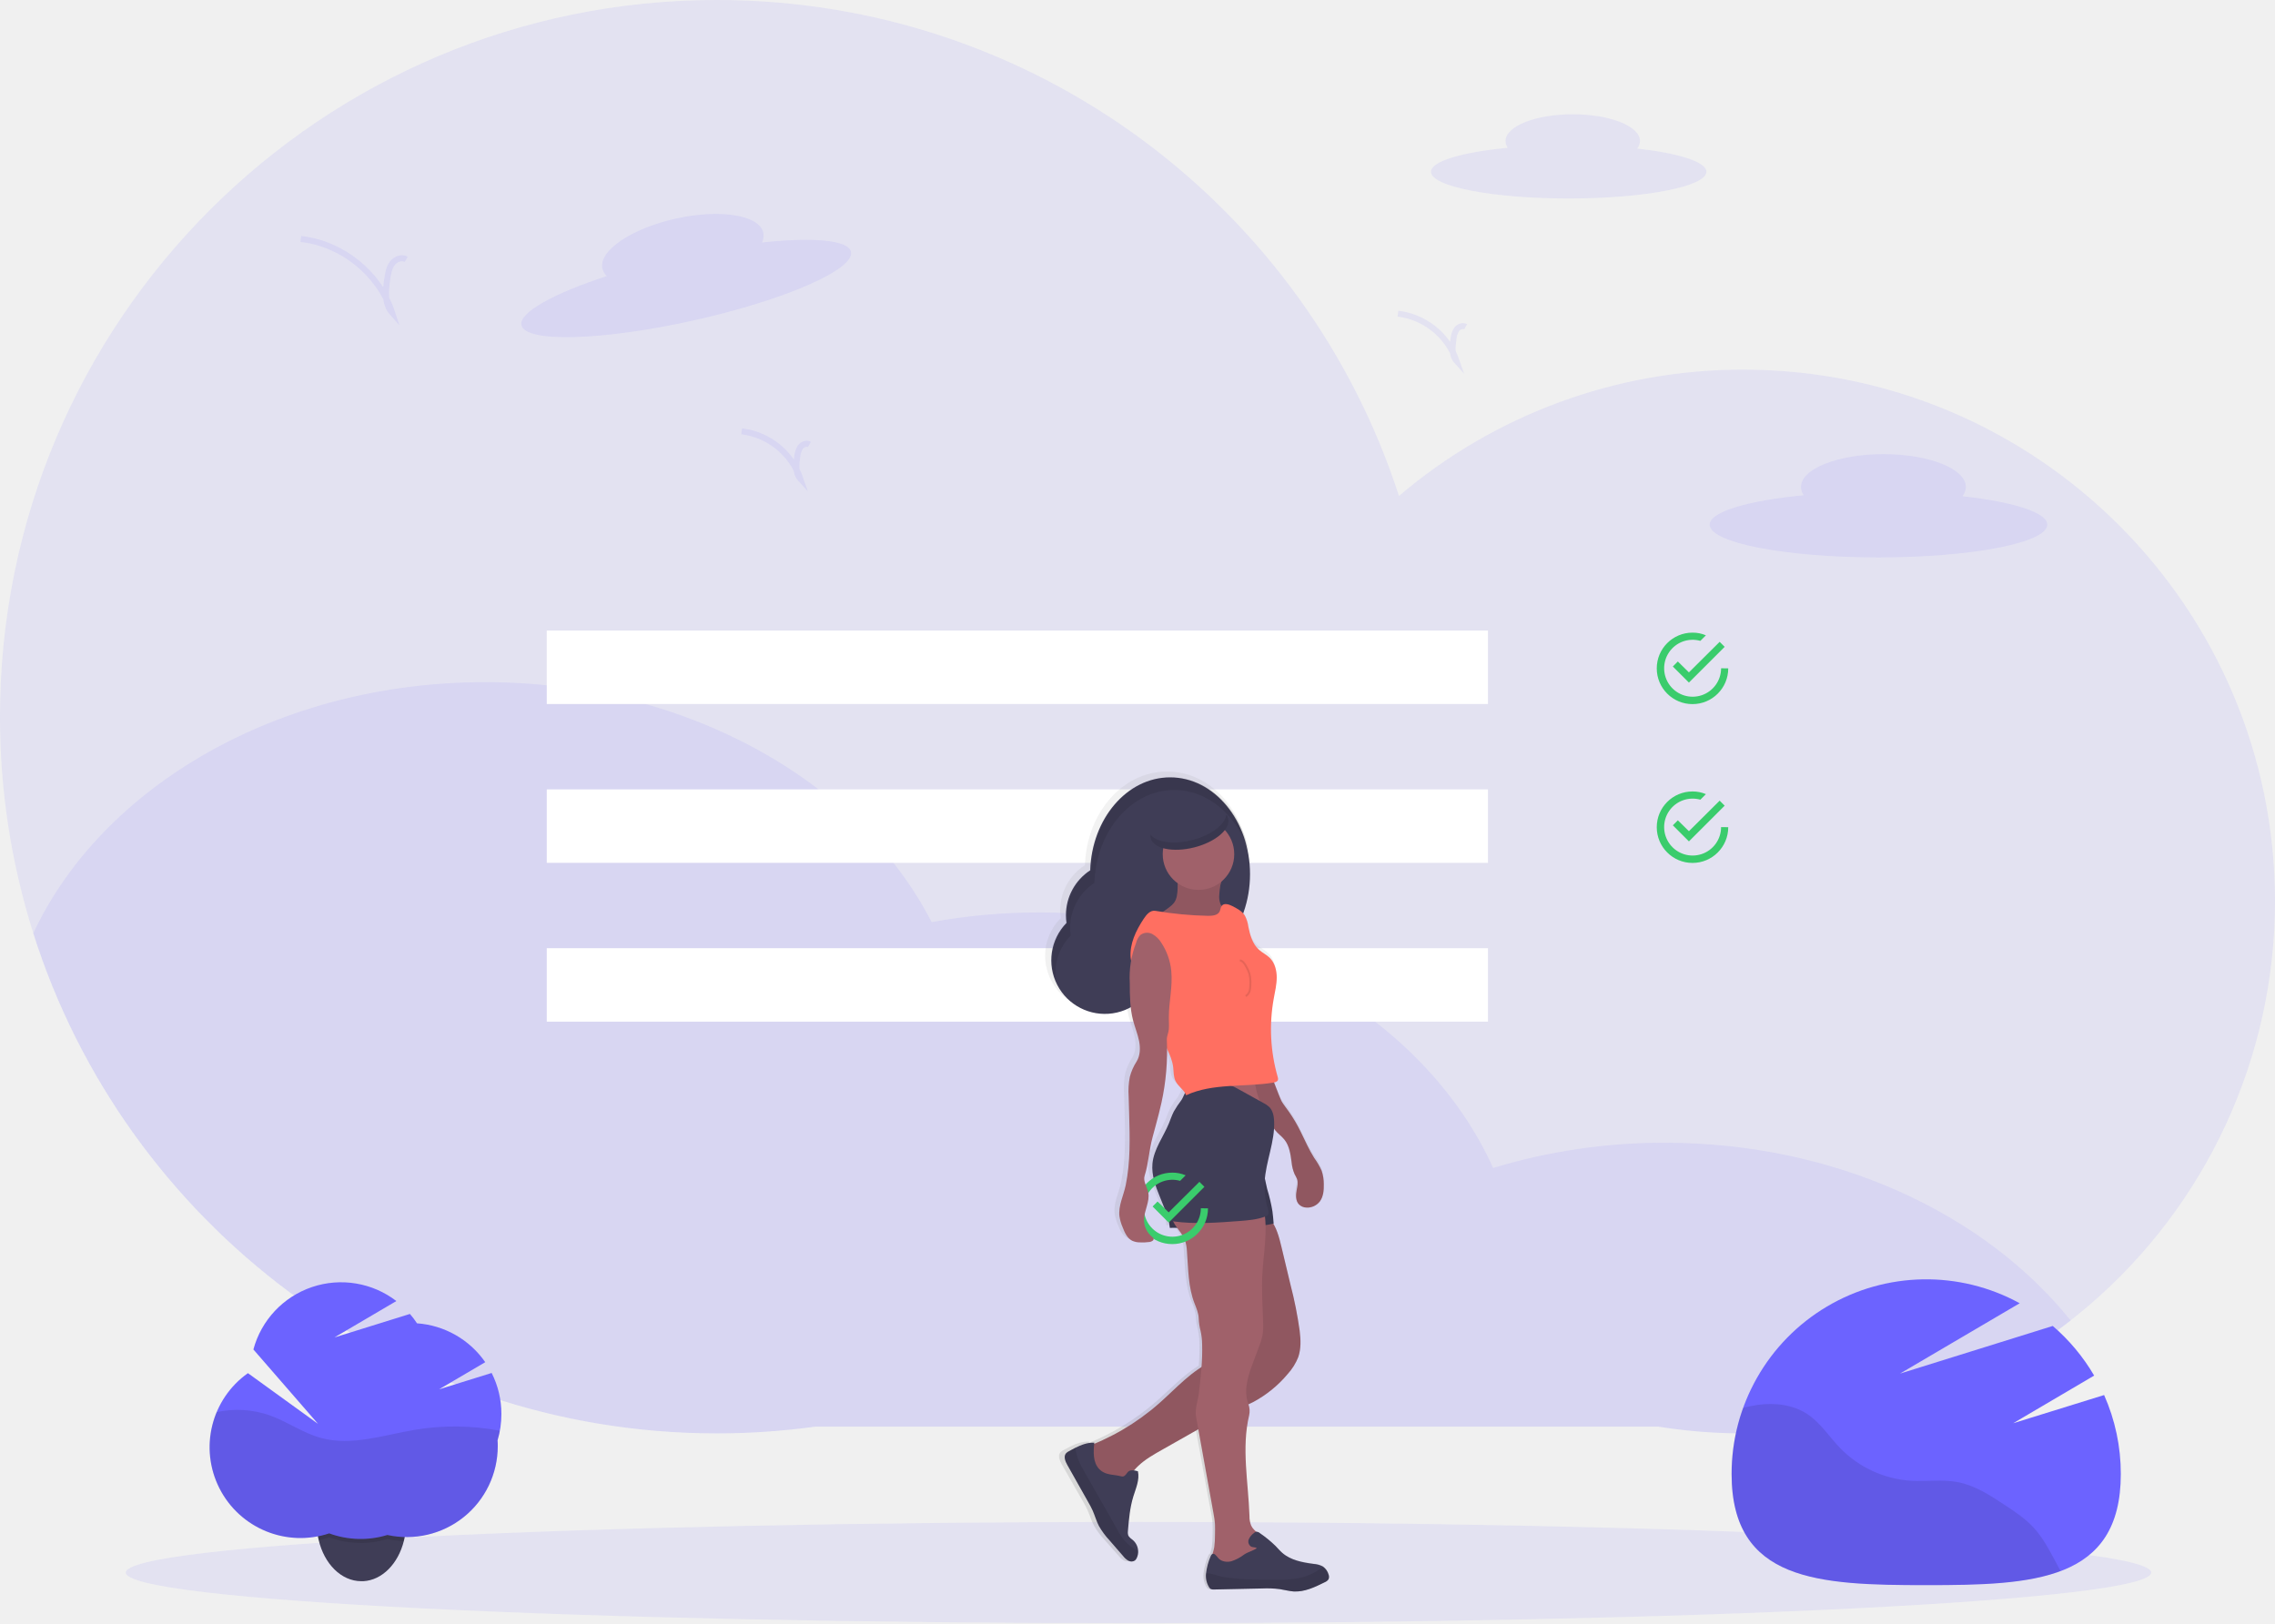
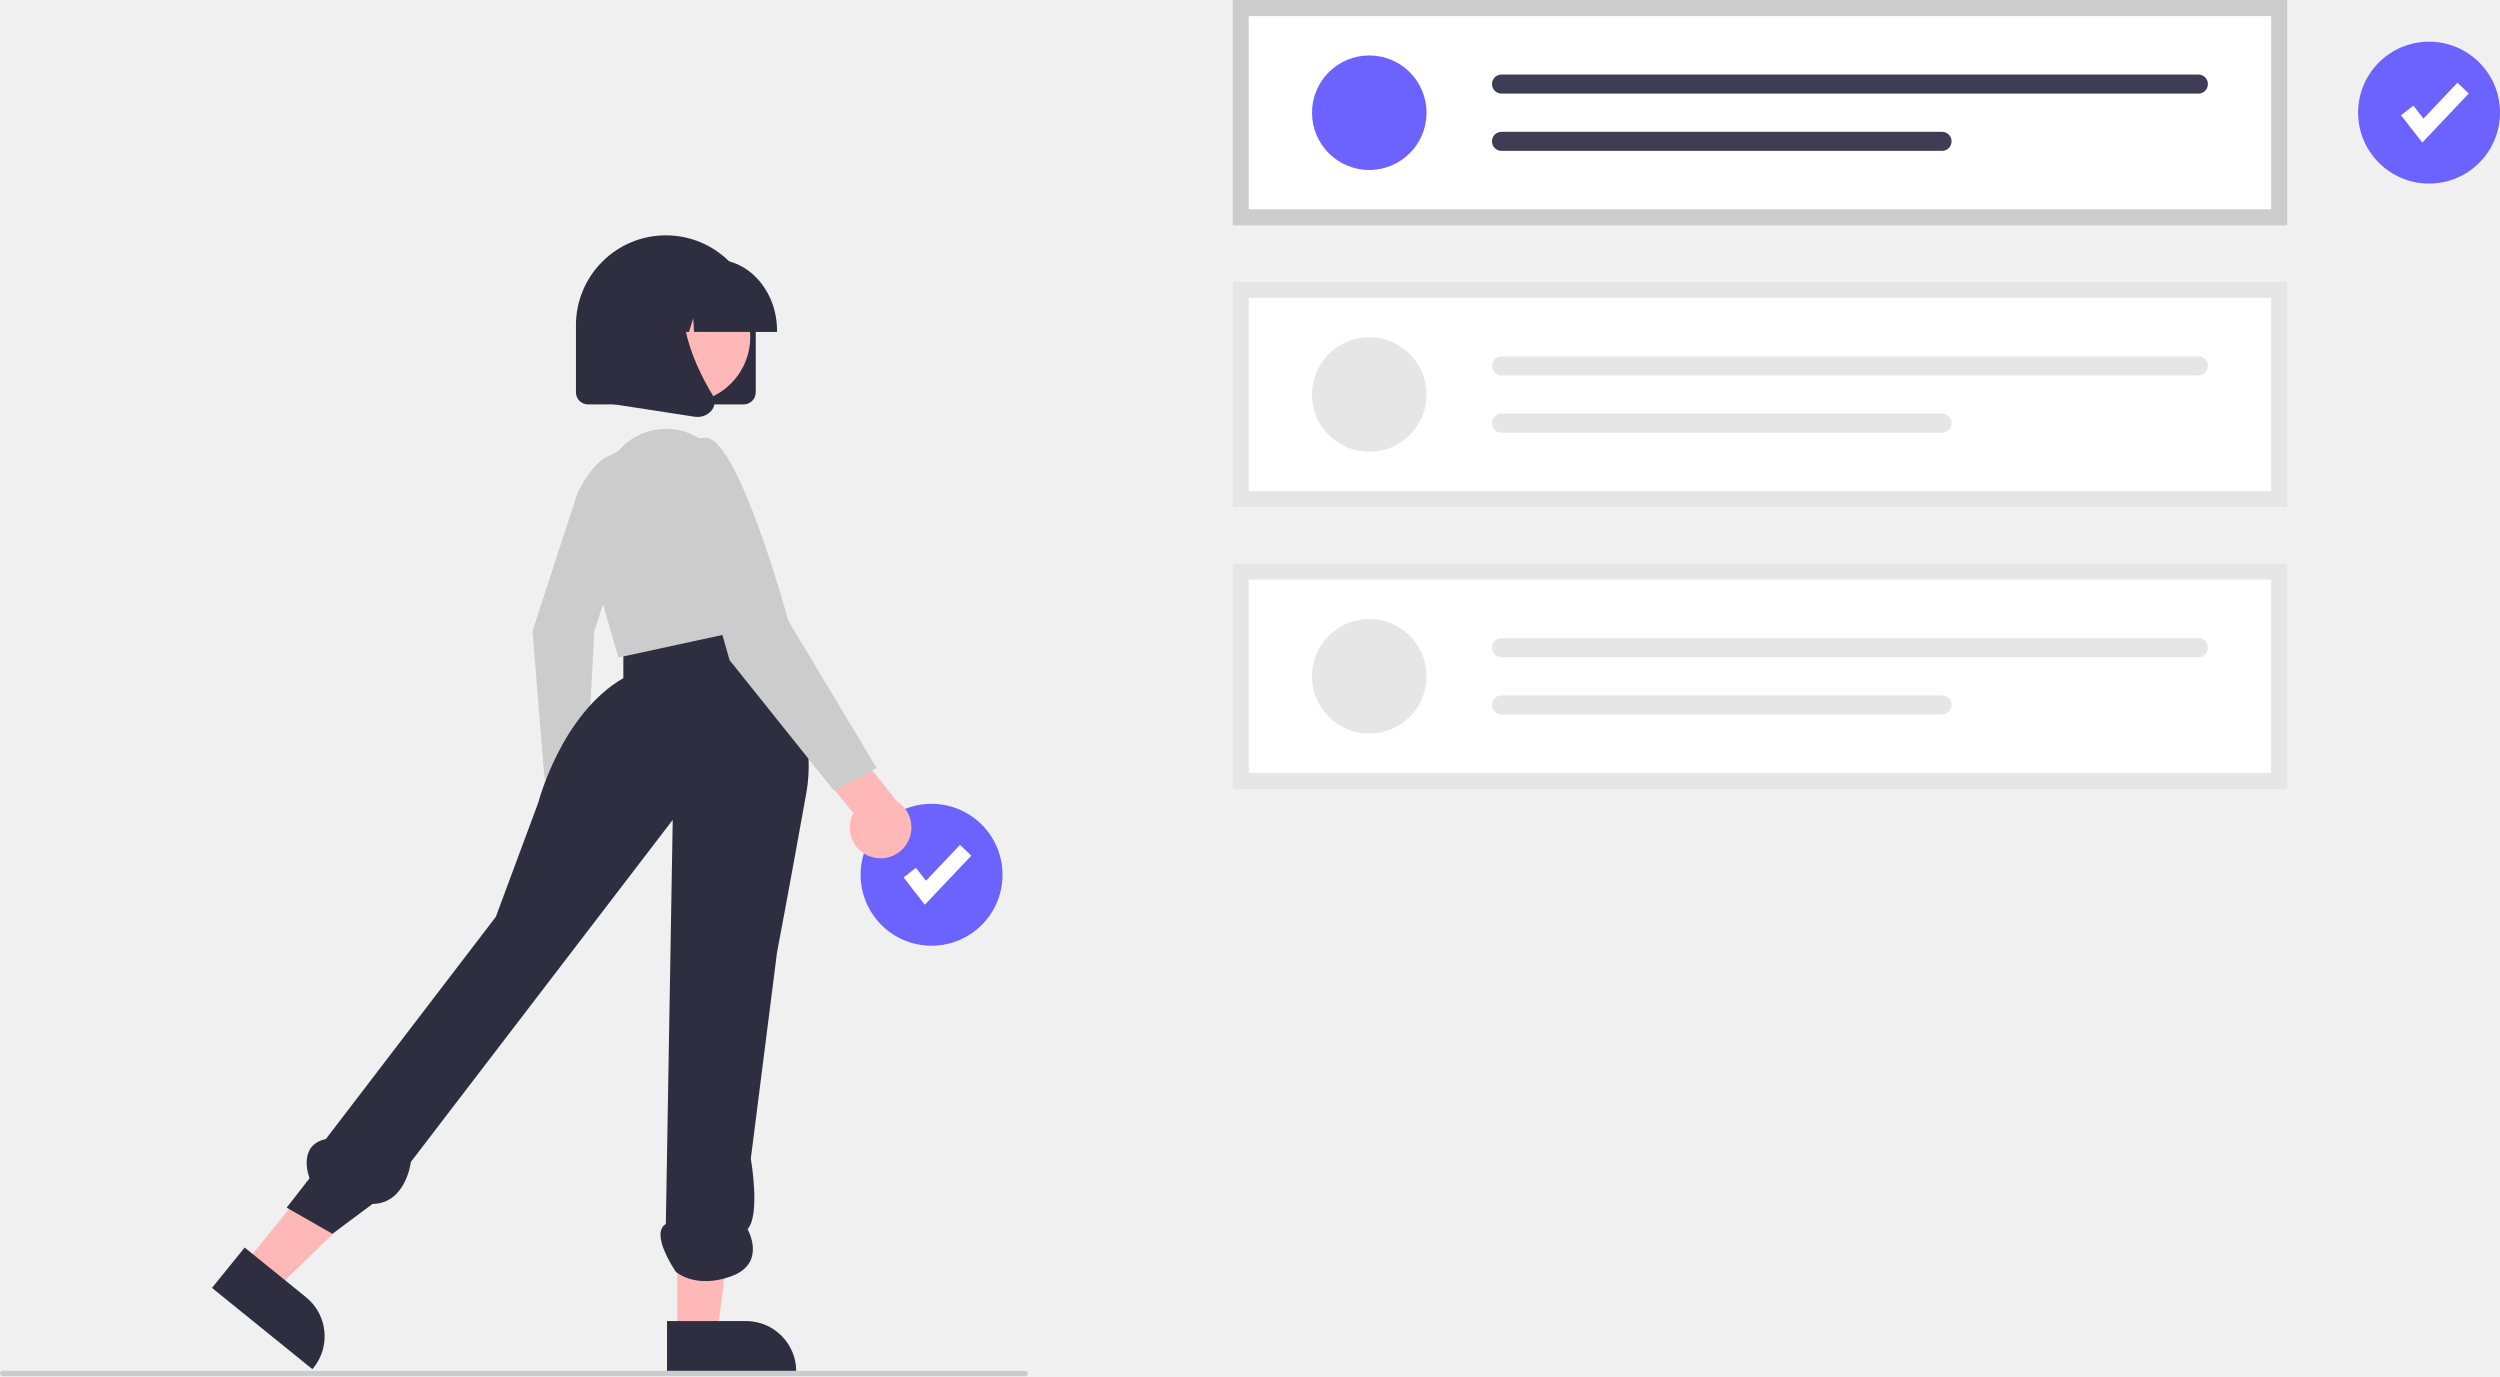
- <svg xmlns="http://www.w3.org/2000/svg" id="e1f19e5c-5557-4412-8bb7-7a6312267dc8" data-name="Layer 1" width="1145.7" height="817.62" viewBox="0 0 1145.7 817.62">
-   <defs>
-     <linearGradient id="bd020c25-3c8c-4c56-bf4e-8fd3789f73bb" x1="625" y1="842.81" x2="625" y2="429.81" gradientUnits="userSpaceOnUse">
-       <stop offset="0" stop-color="gray" stop-opacity="0.25" />
-       <stop offset="0.54" stop-color="gray" stop-opacity="0.12" />
-       <stop offset="1" stop-color="gray" stop-opacity="0.1" />
-     </linearGradient>
-   </defs>
-   <path d="M1172.85,495.29A268.06,268.06,0,0,1,862.36,759.81H437.65a364.06,364.06,0,0,1-49.5,3.38c-161.35,0-298-105.86-344.22-251.91A360.77,360.77,0,0,1,27.15,402.19c0-199.38,161.63-361,361-361C548.72,41.19,684.78,146,731.67,291A266.84,266.84,0,0,1,905,227.39C1052.91,227.39,1172.85,347.33,1172.85,495.29Z" transform="translate(-27.15 -41.19)" fill="#6c63ff" opacity="0.1" />
-   <path d="M1069.94,706.36a268.31,268.31,0,0,1-207.58,53.45H437.65a364.06,364.06,0,0,1-49.5,3.38c-161.35,0-298-105.86-344.22-251.91C78.5,437.39,167.34,384.81,271.5,384.81c101.5,0,188.45,49.94,224.81,120.87a301.82,301.82,0,0,1,54.19-4.87c105.2,0,194.77,53.65,228.59,128.71a295.63,295.63,0,0,1,86.41-12.71C951.3,616.81,1026.71,652.49,1069.94,706.36Z" transform="translate(-27.15 -41.19)" fill="#6c63ff" opacity="0.1" />
-   <rect x="275.35" y="317.62" width="474" height="37" fill="#fff" />
-   <rect x="275.35" y="397.62" width="474" height="37" fill="#fff" />
-   <rect x="275.35" y="477.62" width="474" height="37" fill="#fff" />
-   <path d="M872.12,374.39l-2.52,2.52,8.1,8.1,18-18-2.52-2.52L877.7,379.88l-5.58-5.49Zm21.78,3.42A14.34,14.34,0,1,1,883.46,364l2.79-2.79a16.74,16.74,0,0,0-6.75-1.35,18,18,0,1,0,18,18Z" transform="translate(-27.15 -41.19)" fill="#3acc6c" />
-   <path d="M872.12,454.39l-2.52,2.52,8.1,8.1,18-18-2.52-2.52L877.7,459.88l-5.58-5.49Zm21.78,3.42A14.34,14.34,0,1,1,883.46,444l2.79-2.79a16.74,16.74,0,0,0-6.75-1.35,18,18,0,1,0,18,18Z" transform="translate(-27.15 -41.19)" fill="#3acc6c" />
-   <ellipse cx="573.35" cy="792.12" rx="510" ry="25.5" fill="#6c63ff" opacity="0.1" />
-   <path d="M935.52,290.66a7.54,7.54,0,0,1-1.36-4.2c0-9.11,18.58-16.5,41.5-16.5s41.5,7.39,41.5,16.5a7.82,7.82,0,0,1-1.72,4.69c25.52,2.84,42.72,8.18,42.72,14.31,0,9.11-38.06,16.5-85,16.5s-85-7.39-85-16.5C888.16,299,907.46,293.36,935.52,290.66Z" transform="translate(-27.15 -41.19)" fill="#6c63ff" opacity="0.1" />
-   <path d="M786.45,115.64a6.23,6.23,0,0,1-1.11-3.43c0-7.44,15.16-13.46,33.85-13.46s33.86,6,33.86,13.46a6.37,6.37,0,0,1-1.39,3.82c20.81,2.33,34.84,6.68,34.84,11.68,0,7.43-31,13.46-69.34,13.46s-69.35-6-69.35-13.46C747.81,122.41,763.56,117.84,786.45,115.64Z" transform="translate(-27.15 -41.19)" fill="#6c63ff" opacity="0.1" />
-   <path d="M332.77,180.25a7.49,7.49,0,0,1-2.24-3.8c-2-8.9,14.54-20.15,36.91-25.13s42.12-1.82,44.1,7.08a7.84,7.84,0,0,1-.65,4.95c25.52-2.77,43.47-1.3,44.8,4.68,2,8.89-33.56,24.38-79.38,34.58s-84.57,11.28-86.55,2.38C288.35,198.66,306,189,332.77,180.25Z" transform="translate(-27.15 -41.19)" fill="#6c63ff" opacity="0.1" />
-   <path d="M231.73,171.81c-2.33-1.35-5.48-.06-7.08,2.11s-2.05,5-2.45,7.63c-.89,5.91-1.54,12.7,2.45,17.16-6.52-19.77-25.27-34.92-46-37.13" transform="translate(-27.15 -41.19)" fill="none" stroke="#6c63ff" stroke-miterlimit="10" stroke-width="3" opacity="0.1" />
-   <path d="M434.76,265.06c-1.5-.87-3.52,0-4.55,1.36a10.83,10.83,0,0,0-1.58,4.9c-.57,3.81-1,8.17,1.58,11a35.86,35.86,0,0,0-29.55-23.87" transform="translate(-27.15 -41.19)" fill="none" stroke="#6c63ff" stroke-miterlimit="10" stroke-width="3" opacity="0.1" />
-   <path d="M765.26,205.78c-1.5-.86-3.52,0-4.55,1.36a10.83,10.83,0,0,0-1.58,4.91c-.57,3.8-1,8.16,1.58,11a35.88,35.88,0,0,0-29.55-23.87" transform="translate(-27.15 -41.19)" fill="none" stroke="#6c63ff" stroke-miterlimit="10" stroke-width="3" opacity="0.1" />
-   <path d="M231.65,808.24a37,37,0,0,1-.8,7.76c-.1.48-.21,1-.32,1.41-2.84,11.39-10.85,19.72-20.41,20.25-.32,0-.64,0-1,0-10.11,0-18.66-8.72-21.48-20.73-.08-.32-.15-.64-.22-1a37,37,0,0,1-.8-7.76c0-16.27,10.07-29.45,22.5-29.45S231.65,792,231.65,808.24Z" transform="translate(-27.15 -41.19)" fill="#3f3d56" />
-   <path d="M231.65,808.24a37,37,0,0,1-.8,7.76c-.1.48-.21,1-.32,1.41-.34,0-.67,0-1,0a45.76,45.76,0,0,1-7.36-1,44.92,44.92,0,0,1-6.56,1.5,45.87,45.87,0,0,1-5.14.48l-1.74,0a46.41,46.41,0,0,1-6.16-.41,45.17,45.17,0,0,1-9.67-2.4,45.56,45.56,0,0,1-5.22,1.4c-.08-.32-.15-.64-.22-1a37,37,0,0,1-.8-7.76c0-16.27,10.07-29.45,22.5-29.45S231.65,792,231.65,808.24Z" transform="translate(-27.15 -41.19)" opacity="0.1" />
-   <path d="M279.65,753.38a45.54,45.54,0,0,0-4.9-20.61L248.29,741l23.23-13.66a45.73,45.73,0,0,0-34.36-19.58,45.65,45.65,0,0,0-3.57-4.72l-38,11.83,31.17-18.33a45.73,45.73,0,0,0-72,24.39l32.55,37.47L152,732.86a45.74,45.74,0,0,0,40.93,80.7,45.92,45.92,0,0,0,29.28.81,45.78,45.78,0,0,0,55.62-44.66c0-1,0-2-.1-3A45.63,45.63,0,0,0,279.65,753.38Z" transform="translate(-27.15 -41.19)" fill="#6c63ff" />
-   <path d="M278.86,761.86a121.9,121.9,0,0,0-42.34-.54c-15.89,2.63-32.13,8.41-47.67,4.19-9.12-2.48-17-8.22-25.91-11.41a49.18,49.18,0,0,0-26.75-1.6,45.76,45.76,0,0,0,56.69,61.06,45.92,45.92,0,0,0,29.28.81,45.78,45.78,0,0,0,55.62-44.66c0-1,0-2-.1-3A45.19,45.19,0,0,0,278.86,761.86Z" transform="translate(-27.15 -41.19)" opacity="0.1" />
-   <path d="M1041,758.09l40.78-24a98.35,98.35,0,0,0-20.85-25L984,733.09l60.28-35.44a98,98,0,0,0-145.08,86c0,54.12,43.88,56,98,56s98-1.88,98-56a97.65,97.65,0,0,0-8.41-39.76Z" transform="translate(-27.15 -41.19)" fill="#6c63ff" />
-   <path d="M1051.33,810.7c-4.16-4.51-9.33-8-14.45-11.35-7.41-4.91-15.07-9.93-23.79-11.6-7.67-1.47-15.58-.23-23.37-.68a54.62,54.62,0,0,1-35.81-16.41c-5.57-5.76-9.95-12.83-16.65-17.23-7.22-4.74-16.38-5.76-24.94-4.58a66.11,66.11,0,0,0-7.38,1.51,97.73,97.73,0,0,0-5.79,33.25c0,54.12,43.88,56,98,56,26.26,0,50.11-.44,67.71-7.08l-2.94-5.5C1058.86,821.29,1055.74,815.49,1051.33,810.7Z" transform="translate(-27.15 -41.19)" opacity="0.1" />
-   <path d="M696.29,834.19a7.31,7.31,0,0,0-2.75-3.94c-.16-.11-.33-.21-.5-.31a12.33,12.33,0,0,0-4.42-1.13c-5.74-.74-11.77-1.85-16.12-5.61-1.26-1.09-2.33-2.36-3.49-3.53a62.08,62.08,0,0,0-7.93-6.41,2.84,2.84,0,0,0-2.06-.76,10,10,0,0,1-2.63-3.15,12.08,12.08,0,0,1-.86-4.89c-.58-17-4.19-34.48-.18-51a9.94,9.94,0,0,0-.34-5.61c.81-.37,1.62-.75,2.42-1.16a59.58,59.58,0,0,0,17.77-14.25,27.69,27.69,0,0,0,5.41-8.53c1.51-4.24,1.29-8.88.75-13.34a204.17,204.17,0,0,0-4.71-23.33l-4.59-19c-1-4.18-2.11-8.47-4.33-12.12l.21,0c-.15-2.11-.31-4.22-.62-6.31a89,89,0,0,0-2.7-11.25c-.4-1.4-.71-3.35-1.17-5.23.83-8.53,4.15-16.81,4.71-25.31.18.24.35.48.54.72,1.38,1.72,3.28,3,4.68,4.67,2.62,3.18,3.21,7.48,3.76,11.53a18.83,18.83,0,0,0,1.55,6.12,20.12,20.12,0,0,1,1.27,2.49c.58,1.73.15,3.61-.2,5.41-.49,2.56-.68,5.54,1.17,7.41A5.86,5.86,0,0,0,684.6,648a8.19,8.19,0,0,0,7-3.09c1.89-2.45,2.16-5.74,2.08-8.81a20.34,20.34,0,0,0-1.12-6.8,35.54,35.54,0,0,0-3.83-6.5c-2.68-4.14-4.65-8.67-6.86-13.07a74.64,74.64,0,0,0-6.09-10.31c-1.25-1.74-2.61-3.41-3.73-5.22-.37-.6-2.2-5.07-3.91-9.54.88-.18,1.79-.54,2-1.36a2.62,2.62,0,0,0-.15-1.43,86.23,86.23,0,0,1-2-39.75c.66-3.58,1.55-7.15,1.54-10.78s-1-7.45-3.67-10c-1.64-1.57-3.78-2.56-5.48-4.06-3.27-2.9-4.58-7.35-5.42-11.61a16.55,16.55,0,0,0-1.83-5.71,8.68,8.68,0,0,0-.88-1.12,57,57,0,0,0,3.54-19.91,58.13,58.13,0,0,0-2-15.1c.54,1.34,1,2.71,1.49,4.11-4.18-21.82-20.55-38.1-40.1-38.1h-.54c-22.17,0-40.25,20.93-41.11,47.14a27,27,0,0,0-12.19,26.69,26.88,26.88,0,0,0-7.87,19,27.42,27.42,0,0,0,27.61,27.22,27.76,27.76,0,0,0,13.31-3.4,45.86,45.86,0,0,0,1.21,6.68c.92,3.48,2.34,6.84,3,10.37s.62,7.41-1.3,10.47a26.64,26.64,0,0,0-3.45,7.7,37,37,0,0,0-.61,10c.09,3.06.17,6.11.26,9.17.34,12,.67,24-1.76,35.78-1.1,5.34-3.88,10.41-3.25,15.83a22.65,22.65,0,0,0,1.7,5.7c1,2.62,2.3,5.44,4.84,6.71a9.82,9.82,0,0,0,3.94.85,27.41,27.41,0,0,0,5-.22c1-.14,2.35-.81,2-1.77a1.88,1.88,0,0,0-.72-.79,11.05,11.05,0,0,1-4.2-8.61c0-4.74,3.15-9.31,2.18-14-.61-2.88-2.77-5.67-1.86-8.47,2-6.33,2.3-13.12,4-19.54.57-2.09,1.14-4.19,1.72-6.28,1-3.74,2-7.49,2.87-11.27A121.18,121.18,0,0,0,613,567.29a30.12,30.12,0,0,1,3.27,9.56c.3,2.43.14,5,1.28,7.17s3.4,3.76,4.75,5.85a33.63,33.63,0,0,1-1.89,3.69,51.24,51.24,0,0,0-3.87,5.72c-1,2-1.7,4.06-2.55,6.09-2.85,6.82-7.74,13-8.45,20.35-.58,5.91,1.66,11.69,3.93,17.18q2,4.92,4.15,9.8c.09.21.19.44.3.65.17,1.67.39,3.33.61,5l3.67,0c1.5,2,3.17,4,4.07,6.33a20.38,20.38,0,0,1,1,5.59c.73,9,.59,18.23,4,26.6,1,2.49,2,5,2.1,7.53a29.34,29.34,0,0,0,1,6.24,31.57,31.57,0,0,1,.8,6.72,105.33,105.33,0,0,1-.3,11.65c-8,5-14.66,12.22-21.86,18.47a120.3,120.3,0,0,1-33.34,20.47c0-.19,0-.39,0-.58-3.42-.16-6.68,1-9.78,2.59-1.09.54-2.15,1.12-3.2,1.69a5.33,5.33,0,0,0-1.55,1.1c-1.4,1.63-.38,4.1.69,6q5.34,9.35,10.68,18.68c.82,1.44,1.65,2.89,2.33,4.4,1.16,2.57,1.9,5.3,3.2,7.8a38.64,38.64,0,0,0,5.52,7.37q3.48,4,7,7.91a9.29,9.29,0,0,0,2.68,2.36,3.26,3.26,0,0,0,3.41-.15,3.43,3.43,0,0,0,.89-1.21,7.38,7.38,0,0,0,.72-3.61,7.69,7.69,0,0,0-2.53-5.35c-1-.83-2.2-1.51-2.61-2.7a4.86,4.86,0,0,1-.12-2c.5-5.89,1-11.84,2.76-17.48,1.32-4.22,3.37-8.56,2.39-12.87a12.09,12.09,0,0,0-2-.43,29.35,29.35,0,0,1,2.18-2.28c3.54-3.32,7.85-5.73,12.11-8.1l18.8-10.48q1.3,7.22,2.63,14.41c.31,1.66.61,3.32.91,5L637,803a50.87,50.87,0,0,1,.81,5.61c.12,1.86,0,3.72,0,5.57a41.43,41.43,0,0,1-.37,6.21,26.27,26.27,0,0,1-.89,3.41l-.14,0a2.21,2.21,0,0,0-.8,1.17,31,31,0,0,0-2.34,8.64,11,11,0,0,0,1.4,6.81,2.74,2.74,0,0,0,1,1.11,3.33,3.33,0,0,0,1.6.23l24.71-.52a54.29,54.29,0,0,1,9.11.33c2.4.36,4.76,1,7.18,1.19,5.63.34,11-2.2,16-4.67a4,4,0,0,0,2-1.54A3.21,3.21,0,0,0,696.29,834.19Z" transform="translate(-27.15 -41.19)" fill="url(#bd020c25-3c8c-4c56-bf4e-8fd3789f73bb)" />
-   <path d="M564.23,506.07a27.75,27.75,0,0,1-.28-3.9,27,27,0,0,1,12.22-22.6c.84-26,18.53-46.81,40.23-46.81,22.24,0,40.27,21.83,40.27,48.75s-18,48.74-40.27,48.74a34.12,34.12,0,0,1-6.25-.58,27,27,0,1,1-45.92-23.6Z" transform="translate(-27.15 -41.19)" fill="#3f3d56" />
-   <path d="M618.52,439.12c-21.7,0-39.39,20.78-40.23,46.8a27,27,0,0,0-12.22,22.61,28,28,0,0,0,.28,3.9,26.93,26.93,0,0,0-7.7,18.88,28.42,28.42,0,0,0,.21,3.35,27,27,0,0,1,5.9-28.59,27.75,27.75,0,0,1-.28-3.9,27,27,0,0,1,12.22-22.6c.84-26,18.53-46.81,40.23-46.81,19.14,0,35.16,16.17,39.25,37.84C650.43,452.2,635.74,439.12,618.52,439.12Z" transform="translate(-27.15 -41.19)" opacity="0.1" />
-   <path d="M641.19,491.66a10.3,10.3,0,0,0,.52,4.72c.93,2.15,3.21,4.07,2.54,6.31-.43,1.45-2,2.25-3.38,2.73-6.76,2.29-14.14.93-21.27,1.24a68.34,68.34,0,0,1-7.15.25,11.42,11.42,0,0,1-6.65-2.32A57.08,57.08,0,0,0,616.26,498a11.82,11.82,0,0,0,2.1-2c1.52-2,1.75-4.67,1.84-7.18s.07-5,0-7.46q7.67-.09,15.31-.07c1.64,0,6.64-.4,7.21,1.37.29.88-.81,3.46-1,4.45C641.46,488.62,641.29,490.14,641.19,491.66Z" transform="translate(-27.15 -41.19)" fill="#a0616a" />
-   <path d="M641.19,491.66a10.3,10.3,0,0,0,.52,4.72c.93,2.15,3.21,4.07,2.54,6.31-.43,1.45-2,2.25-3.38,2.73-6.76,2.29-14.14.93-21.27,1.24a68.34,68.34,0,0,1-7.15.25,11.42,11.42,0,0,1-6.65-2.32A57.08,57.08,0,0,0,616.26,498a11.82,11.82,0,0,0,2.1-2c1.52-2,1.75-4.67,1.84-7.18s.07-5,0-7.46q7.67-.09,15.31-.07c1.64,0,6.64-.4,7.21,1.37.29.88-.81,3.46-1,4.45C641.46,488.62,641.29,490.14,641.19,491.66Z" transform="translate(-27.15 -41.19)" opacity="0.1" />
-   <path d="M666.6,584.2a34.4,34.4,0,0,1-2,16.81,320.24,320.24,0,0,0-33.06-1.74,18.57,18.57,0,0,0,3.53-8.71,48.1,48.1,0,0,0,0-8.9l21.44-.07a19.89,19.89,0,0,1,4.69.35C663.36,582.43,664.5,583.81,666.6,584.2Z" transform="translate(-27.15 -41.19)" fill="#a0616a" />
-   <path d="M672.61,596c1.1,1.81,2.43,3.46,3.65,5.19a74.08,74.08,0,0,1,6,10.24c2.16,4.36,4.09,8.86,6.71,13a35.44,35.44,0,0,1,3.76,6.46,20.8,20.8,0,0,1,1.09,6.75c.08,3.05-.19,6.32-2,8.75a8,8,0,0,1-6.9,3.07,5.64,5.64,0,0,1-3.59-1.56c-1.81-1.85-1.63-4.82-1.15-7.36.34-1.78.77-3.65.2-5.37a19,19,0,0,0-1.24-2.47,19.14,19.14,0,0,1-1.52-6.08c-.54-4-1.11-8.29-3.68-11.44-1.37-1.7-3.23-2.94-4.58-4.65-.71-.9-1.27-1.91-2-2.76-1.07-1.22-2.56-2.15-3.18-3.65a14.6,14.6,0,0,1-.56-3,22.17,22.17,0,0,0-1.76-4.67c-2.45-5.61-3.11-11.82-3.73-17.91a25.38,25.38,0,0,0,7.7-1.52C665,577.17,671.86,594.72,672.61,596Z" transform="translate(-27.15 -41.19)" fill="#a0616a" />
-   <path d="M672.61,596c1.1,1.81,2.43,3.46,3.65,5.19a74.08,74.08,0,0,1,6,10.24c2.16,4.36,4.09,8.86,6.71,13a35.44,35.44,0,0,1,3.76,6.46,20.8,20.8,0,0,1,1.09,6.75c.08,3.05-.19,6.32-2,8.75a8,8,0,0,1-6.9,3.07,5.64,5.64,0,0,1-3.59-1.56c-1.81-1.85-1.63-4.82-1.15-7.36.34-1.78.77-3.65.2-5.37a19,19,0,0,0-1.24-2.47,19.14,19.14,0,0,1-1.52-6.08c-.54-4-1.11-8.29-3.68-11.44-1.37-1.7-3.23-2.94-4.58-4.65-.71-.9-1.27-1.91-2-2.76-1.07-1.22-2.56-2.15-3.18-3.65a14.6,14.6,0,0,1-.56-3,22.17,22.17,0,0,0-1.76-4.67c-2.45-5.61-3.11-11.82-3.73-17.91a25.38,25.38,0,0,0,7.7-1.52C665,577.17,671.86,594.72,672.61,596Z" transform="translate(-27.15 -41.19)" opacity="0.1" />
-   <circle cx="603.56" cy="430.25" r="18.01" fill="#a0616a" />
-   <path d="M666.63,655.09c3.39,4,4.72,9.36,5.94,14.48l4.5,18.82a203.29,203.29,0,0,1,4.61,23.17c.53,4.43.75,9-.73,13.25a27.46,27.46,0,0,1-5.3,8.47,58.45,58.45,0,0,1-17.4,14.15c-3.53,1.83-7.26,3.23-10.88,4.86-5.41,2.43-10.58,5.35-15.75,8.27l-19.42,11c-4.17,2.36-8.38,4.75-11.85,8.05a29.25,29.25,0,0,0-7.26,11,5.49,5.49,0,0,1-1.71,2.83c-1.1.76-2.6.51-3.88.12A22.68,22.68,0,0,1,572,770.84a117.51,117.51,0,0,0,38.81-22.69c8.67-7.63,16.49-16.73,27.07-21.37,4.62-2,10.18-3.57,12.34-8.14a16.68,16.68,0,0,0,1.13-6.67c.19-6.27.38-12.61-.82-18.77-1-5.2-3-10.17-4.47-15.26-3-10.19-4-20.84-5-31.42a176.82,176.82,0,0,1,20.83-1.23,2.37,2.37,0,0,1,1.72.46,2.51,2.51,0,0,1,.53,1.37C664.7,649.87,664.83,653,666.63,655.09Z" transform="translate(-27.15 -41.19)" fill="#a0616a" />
-   <path d="M666.63,655.09c3.39,4,4.72,9.36,5.94,14.48l4.5,18.82a203.29,203.29,0,0,1,4.61,23.17c.53,4.43.75,9-.73,13.25a27.46,27.46,0,0,1-5.3,8.47,58.45,58.45,0,0,1-17.4,14.15c-3.53,1.83-7.26,3.23-10.88,4.86-5.41,2.43-10.58,5.35-15.75,8.27l-19.42,11c-4.17,2.36-8.38,4.75-11.85,8.05a29.25,29.25,0,0,0-7.26,11,5.49,5.49,0,0,1-1.71,2.83c-1.1.76-2.6.51-3.88.12A22.68,22.68,0,0,1,572,770.84a117.51,117.51,0,0,0,38.81-22.69c8.67-7.63,16.49-16.73,27.07-21.37,4.62-2,10.18-3.57,12.34-8.14a16.68,16.68,0,0,0,1.13-6.67c.19-6.27.38-12.61-.82-18.77-1-5.2-3-10.17-4.47-15.26-3-10.19-4-20.84-5-31.42a176.82,176.82,0,0,1,20.83-1.23,2.37,2.37,0,0,1,1.72.46,2.51,2.51,0,0,1,.53,1.37C664.7,649.87,664.83,653,666.63,655.09Z" transform="translate(-27.15 -41.19)" opacity="0.1" />
-   <path d="M564.69,779.16q5.22,9.27,10.45,18.55c.81,1.43,1.62,2.87,2.29,4.37,1.13,2.55,1.85,5.26,3.13,7.74a38.54,38.54,0,0,0,5.4,7.32l6.82,7.86a9.18,9.18,0,0,0,2.63,2.34,3.14,3.14,0,0,0,3.34-.15,3.64,3.64,0,0,0,.87-1.21,7.32,7.32,0,0,0,.7-3.58,7.69,7.69,0,0,0-2.48-5.31c-.94-.82-2.15-1.5-2.55-2.68a5,5,0,0,1-.12-2c.49-5.85,1-11.75,2.71-17.35,1.29-4.19,3.29-8.5,2.33-12.78-1.82-.55-4.19-.93-5.28.63-2.12,3-2.25,1.9-5.52,1.44s-6.34-.66-8.73-3.22c-3.18-3.38-2.91-8.62-2.44-13.23-3.35-.16-6.54,1.05-9.57,2.57-1.07.54-2.11,1.11-3.14,1.68a5.16,5.16,0,0,0-1.52,1.09C562.64,774.86,563.64,777.31,564.69,779.16Z" transform="translate(-27.15 -41.19)" fill="#3f3d56" />
-   <path d="M665.29,640.06a86.27,86.27,0,0,1,2.64,11.17c.31,2.08.46,4.18.62,6.27-7.11,1.69-14.49,1.77-21.8,1.85l-30.47.33a65.51,65.51,0,0,1-.83-12.42c.43-6.83,3-13.5,2.57-20.33a188.56,188.56,0,0,1,25.3-2.76,11.79,11.79,0,0,1,4.59.44c1.38.5,2.53,1.49,3.86,2.12,3,1.42,7.46.72,10,3C664.08,631.86,664.47,637.14,665.29,640.06Z" transform="translate(-27.15 -41.19)" fill="#3f3d56" />
-   <path d="M665.29,640.06a86.27,86.27,0,0,1,2.64,11.17c.31,2.08.46,4.18.62,6.27-7.11,1.69-14.49,1.77-21.8,1.85l-30.47.33a65.51,65.51,0,0,1-.83-12.42c.43-6.83,3-13.5,2.57-20.33a188.56,188.56,0,0,1,25.3-2.76,11.79,11.79,0,0,1,4.59.44c1.38.5,2.53,1.49,3.86,2.12,3,1.42,7.46.72,10,3C664.08,631.86,664.47,637.14,665.29,640.06Z" transform="translate(-27.15 -41.19)" opacity="0.1" />
-   <path d="M663.56,650.14c2.3,10.84-.13,22.05-.7,33.12-.4,7.92.16,15.86.39,23.79a33.05,33.05,0,0,1-.31,6.82,34.42,34.42,0,0,1-1.81,5.85l-2.74,7.3c-2.57,6.86-5.19,14.21-2.57,21.36a10,10,0,0,1,.4,5.77c-3.92,16.39-.39,33.79.17,50.63a12.23,12.23,0,0,0,.85,4.85c1.4,3,4.85,4.4,6.66,7.13,2.2,3.31,1.41,8-1.18,11s-6.62,4.49-10.58,4.82c-4.95.41-9.91-.79-14.77-1.58l-.54-.52c-.61-3.37,1.24-6.49,1.82-9.94a42.33,42.33,0,0,0,.37-6.17c0-1.84.1-3.69,0-5.53a52.57,52.57,0,0,0-.79-5.57l-4.14-22.92-.89-4.94-3.71-20.58c-.7-3.89,1-8.24,1.46-12.16.93-8.13,1.86-16.3,1.59-24.47a32.34,32.34,0,0,0-.79-6.67,29.59,29.59,0,0,1-.93-6.2c-.06-2.52-1.07-5-2.06-7.48-3.29-8.31-3.16-17.5-3.87-26.41a20.45,20.45,0,0,0-1-5.55c-1-2.72-3.08-4.9-4.7-7.31s-2.85-5.42-1.93-8.18c1.46-4.41,7.45-5.82,11.08-7.11a31.16,31.16,0,0,1,19.37-.65A66.76,66.76,0,0,1,663.56,650.14Z" transform="translate(-27.15 -41.19)" fill="#a0616a" />
-   <path d="M635.94,840.51a2.71,2.71,0,0,0,1,1.1,3.37,3.37,0,0,0,1.58.23l24.18-.52a52.06,52.06,0,0,1,8.92.33c2.35.35,4.65,1,7,1.18,5.5.34,10.73-2.18,15.67-4.64a4,4,0,0,0,1.92-1.53,3.25,3.25,0,0,0,0-2.36,7.26,7.26,0,0,0-2.7-3.91,5,5,0,0,0-.49-.31,11.85,11.85,0,0,0-4.32-1.12c-5.62-.74-11.53-1.84-15.79-5.58-1.23-1.07-2.27-2.33-3.41-3.5a59.28,59.28,0,0,0-7.76-6.36,2.73,2.73,0,0,0-2-.76,2.55,2.55,0,0,0-1.11.64,7.67,7.67,0,0,0-2.63,3.25,3,3,0,0,0,1.3,3.63c1,.39,2,.19,2.82.73-1.74,1.26-4.43,1.89-6.39,3.2a21.73,21.73,0,0,1-6.43,3.4c-2.36.61-5.17.19-6.71-1.7-.83-1-1.88-2.57-3-1.9a2.14,2.14,0,0,0-.79,1.15,31.12,31.12,0,0,0-2.29,8.59A11,11,0,0,0,635.94,840.51Z" transform="translate(-27.15 -41.19)" fill="#3f3d56" />
-   <path d="M642.45,587.35a16,16,0,0,1,4.15.46,17.68,17.68,0,0,1,3.7,1.7l13.25,7.34a12.36,12.36,0,0,1,2.69,1.82c1.91,1.83,2.46,4.66,2.57,7.31.45,10.3-4.2,20.18-4.79,30.48a39.12,39.12,0,0,0,1.64,13.6c.33,1.09.66,2.42-.14,3.24a3,3,0,0,1-1,.6c-4.19,1.63-8.76,2-13.24,2.33-11,.84-22.06,1.68-33,.21a3.79,3.79,0,0,1-1.56-.44,4,4,0,0,1-1.33-1.92q-2.07-4.85-4-9.72c-2.23-5.46-4.42-11.2-3.86-17.07.7-7.28,5.48-13.43,8.27-20.2.84-2,1.5-4.12,2.51-6.05a50,50,0,0,1,3.78-5.68c1.07-1.53,2.1-5,3.41-6,1.6-1.31,6.12-1.28,8.15-1.52A69,69,0,0,1,642.45,587.35Z" transform="translate(-27.15 -41.19)" fill="#3f3d56" />
-   <path d="M564.69,779.16q5.22,9.27,10.45,18.55c.81,1.43,1.62,2.87,2.29,4.37,1.13,2.55,1.85,5.26,3.13,7.74a38.54,38.54,0,0,0,5.4,7.32l6.82,7.86a9.18,9.18,0,0,0,2.63,2.34,3.14,3.14,0,0,0,3.34-.15,3.64,3.64,0,0,0,.87-1.21,7.32,7.32,0,0,0,.7-3.58,22.83,22.83,0,0,1-6.62-4.88,33.16,33.16,0,0,1-3.86-5.79q-1.4-2.47-2.81-5-7.24-12.74-14.5-25.48a28.92,28.92,0,0,1-3.86-10.83c-1.07.54-2.11,1.11-3.14,1.68a5.16,5.16,0,0,0-1.52,1.09C562.64,774.86,563.64,777.31,564.69,779.16Z" transform="translate(-27.15 -41.19)" opacity="0.1" />
-   <path d="M635.94,840.51a2.71,2.71,0,0,0,1,1.1,3.37,3.37,0,0,0,1.58.23l24.18-.52a52.06,52.06,0,0,1,8.92.33c2.35.35,4.65,1,7,1.18,5.5.34,10.73-2.18,15.67-4.64a4,4,0,0,0,1.92-1.53,3.25,3.25,0,0,0,0-2.36,7.26,7.26,0,0,0-2.7-3.91c-.35.22-.68.46-1,.69a28.54,28.54,0,0,1-11,5,56.65,56.65,0,0,1-11.86.86c-9.13,0-18.33.06-27.35-1.58-1.82-.33-5.51-2-7.8-1.57A11,11,0,0,0,635.94,840.51Z" transform="translate(-27.15 -41.19)" opacity="0.1" />
-   <path d="M609.05,500a179.66,179.66,0,0,0,26.5,2.51c2.19,0,4.84-.22,5.81-2.18.45-.92.42-2.06,1.06-2.87,1.19-1.51,3.59-.76,5.3.11,2.4,1.22,4.91,2.54,6.34,4.82a16.08,16.08,0,0,1,1.79,5.67c.84,4.23,2.11,8.65,5.32,11.53,1.66,1.49,3.75,2.46,5.35,4,2.59,2.52,3.6,6.3,3.6,9.91s-.86,7.16-1.51,10.72a86.9,86.9,0,0,0,2,39.46,2.71,2.71,0,0,1,.14,1.43c-.25.92-1.37,1.25-2.32,1.4-14.67,2.42-30.42.13-43.92,6.36-1.13-2.78-3.91-4.35-5.29-7-1.11-2.15-1-4.71-1.25-7.12-.81-6.51-5-12.06-7.32-18.19-2.07-5.37-2.79-11.28-5.68-16.26-1-1.76-2.31-3.37-3.32-5.15a39.5,39.5,0,0,1-2.37-5.46,38.54,38.54,0,0,1-2.74-10.05c-.58-7,2.67-13.69,6.51-19.53C604.54,501.87,606.39,499.55,609.05,500Z" transform="translate(-27.15 -41.19)" fill="#ff6f61" />
-   <path d="M651.54,524.89c1.68.37,2.66,2.06,3.44,3.59a19,19,0,0,1,1.32,3,17.32,17.32,0,0,1,.55,5.37,12.56,12.56,0,0,1-.36,3.41,4.52,4.52,0,0,1-2,2.7" transform="translate(-27.15 -41.19)" fill="none" stroke="#000" stroke-miterlimit="10" opacity="0.1" />
-   <ellipse cx="626.15" cy="458.43" rx="20.13" ry="9.94" transform="translate(-121.16 128.12) rotate(-14.34)" fill="#3f3d56" />
-   <path d="M627.55,464.35c9.58-2.45,16.67-7.89,17.17-12.8a5.32,5.32,0,0,1,.94,1.89c1.36,5.32-6.27,11.86-17,14.62s-20.61.67-22-4.65a5,5,0,0,1-.13-1.81C609.5,465.48,618.17,466.75,627.55,464.35Z" transform="translate(-27.15 -41.19)" opacity="0.1" />
-   <path d="M610.12,646.39l-2.52,2.52,8.1,8.1,18-18-2.52-2.52L615.7,651.88l-5.58-5.49Zm21.78,3.42A14.34,14.34,0,1,1,621.46,636l2.79-2.79a16.74,16.74,0,0,0-6.75-1.35,18,18,0,1,0,18,18Z" transform="translate(-27.15 -41.19)" fill="#3acc6c" />
-   <path d="M617,530.19a31,31,0,0,0-5-14.11,12.2,12.2,0,0,0-4.54-4.4,5.6,5.6,0,0,0-6,.47,8.65,8.65,0,0,0-2.17,4,48,48,0,0,0-3.18,20.3c0,6.3.09,12.68,1.68,18.78.91,3.46,2.3,6.79,3,10.3s.61,7.36-1.27,10.4a26.29,26.29,0,0,0-3.37,7.65,37.27,37.27,0,0,0-.61,9.9l.26,9.11c.33,11.88.66,23.88-1.72,35.52-1.08,5.32-3.8,10.34-3.18,15.73a22.6,22.6,0,0,0,1.66,5.65c1,2.6,2.25,5.41,4.74,6.67a9.39,9.39,0,0,0,3.85.84,26.3,26.3,0,0,0,4.94-.21c1-.14,2.3-.81,2-1.77a1.94,1.94,0,0,0-.7-.78,11,11,0,0,1-4.11-8.54c0-4.72,3.08-9.25,2.13-13.87-.59-2.86-2.7-5.63-1.82-8.41,2-6.28,2.26-13,4-19.4l1.68-6.24c1-3.72,2-7.43,2.81-11.19a122.59,122.59,0,0,0,2.7-31.68c-.07-1.66.85-3.55,1-5.2.16-2,0-3.92,0-5.87C615.76,545.78,617.8,538.21,617,530.19Z" transform="translate(-27.15 -41.19)" fill="#a0616a" />
+ <svg xmlns="http://www.w3.org/2000/svg" id="a1a48bd0-b94d-454b-8aaf-a1478b85e7f7" data-name="Layer 1" width="931.563" height="512.801" viewBox="0 0 931.563 512.801">
+   <circle cx="347.127" cy="325.964" r="26.436" fill="#6c63ff" />
+   <polygon points="344.607 337.123 336.695 326.95 341.296 323.371 345.043 328.188 357.699 314.827 361.932 318.837 344.607 337.123" fill="#fff" />
+   <path d="M986.018,278.199h-393v-84h393Z" transform="translate(-133.7185 -194.199)" fill="#fff" />
+   <circle cx="510.223" cy="42" r="21.338" fill="#6c63ff" />
+   <path d="M693.224,221.973a3.556,3.556,0,0,0,0,7.113H952.883a3.556,3.556,0,0,0,0-7.113Z" transform="translate(-133.7185 -194.199)" fill="#3f3d56" />
+   <path d="M693.224,243.312a3.556,3.556,0,0,0-.015,7.113H857.368a3.556,3.556,0,1,0,0-7.113Z" transform="translate(-133.7185 -194.199)" fill="#3f3d56" />
+   <path d="M986.018,278.199h-393v-84h393Zm-387-6h381v-72h-381Z" transform="translate(-133.7185 -194.199)" fill="#ccc" />
+   <path d="M986.018,383.199h-393v-84h393Z" transform="translate(-133.7185 -194.199)" fill="#fff" />
+   <circle cx="510.223" cy="147" r="21.338" fill="#e6e6e6" />
+   <path d="M693.224,326.973a3.556,3.556,0,0,0,0,7.113H952.883a3.556,3.556,0,0,0,0-7.113Z" transform="translate(-133.7185 -194.199)" fill="#e6e6e6" />
+   <path d="M693.224,348.312a3.556,3.556,0,0,0-.015,7.113H857.368a3.556,3.556,0,1,0,0-7.113Z" transform="translate(-133.7185 -194.199)" fill="#e6e6e6" />
+   <path d="M986.018,383.199h-393v-84h393Zm-387-6h381v-72h-381Z" transform="translate(-133.7185 -194.199)" fill="#e6e6e6" />
+   <path d="M986.018,488.199h-393v-84h393Z" transform="translate(-133.7185 -194.199)" fill="#fff" />
+   <circle cx="510.223" cy="252" r="21.338" fill="#e6e6e6" />
+   <path d="M693.224,431.973a3.556,3.556,0,0,0,0,7.113H952.883a3.556,3.556,0,0,0,0-7.113Z" transform="translate(-133.7185 -194.199)" fill="#e6e6e6" />
+   <path d="M693.224,453.312a3.556,3.556,0,0,0-.015,7.113H857.368a3.556,3.556,0,1,0,0-7.113Z" transform="translate(-133.7185 -194.199)" fill="#e6e6e6" />
+   <path d="M986.018,488.199h-393v-84h393Zm-387-6h381v-72h-381Z" transform="translate(-133.7185 -194.199)" fill="#e6e6e6" />
+   <path d="M334.477,508.128a9.979,9.979,0,0,1,3.225-14.958L335.618,470.461l13.491-4.632,2.492,32.111a10.033,10.033,0,0,1-17.125,10.189Z" transform="translate(-133.7185 -194.199)" fill="#ffb8b8" />
+   <path d="M348.96,377.791s9.258-19.43,17.485-12.595-11.279,64.285-11.279,64.285l-2.967,55.771-15.635-1.563-4.421-54.336Z" transform="translate(-133.7185 -194.199)" fill="#ccc" />
+   <polygon points="91.056 471.047 102.662 480.442 144.423 440.146 127.294 426.28 91.056 471.047" fill="#ffb8b8" />
+   <path d="M224.881,659.06l22.857,18.502.001.001a18.742,18.742,0,0,1,2.774,26.357l-.383.473-37.424-30.294Z" transform="translate(-133.7185 -194.199)" fill="#2f2e41" />
+   <polygon points="252.357 497.127 267.289 497.127 274.393 439.53 252.354 439.531 252.357 497.127" fill="#ffb8b8" />
+   <path d="M382.266,686.451l29.407-.001h.001a18.742,18.742,0,0,1,18.741,18.74v.609l-48.148.002Z" transform="translate(-133.7185 -194.199)" fill="#2f2e41" />
+   <path d="M412.277,421.309s28.014,34.104,21.924,68.208-10.962,59.682-10.962,59.682l-9.744,76.734s3.654,20.898-1.218,26.283c0,0,7.308,12.693-6.09,17.565s-20.627-1.683-20.627-1.683-9.823-14.151-3.733-17.805l2.565-150.588L286.824,627.15s-1.793,15.503-14.295,15.668l-14.937,11.128-17.052-9.744,8.526-10.962s-4.872-12.18,6.09-14.616l63.336-82.824,15.834-42.63s8.526-32.886,31.668-46.284V432.631Z" transform="translate(-133.7185 -194.199)" fill="#2f2e41" />
+   <path d="M364.167,362.236l0,0a23.258,23.258,0,0,1,30.656-4.328l1.012.675,0,0A89.778,89.778,0,0,1,416.851,401.853l4.561,24.937L364.167,439.19l-13.42-46.284a26.149,26.149,0,0,1,13.42-30.67Z" transform="translate(-133.7185 -194.199)" fill="#ccc" />
+   <path d="M458.218,513.43a11.421,11.421,0,0,1-6.515-16.256l-16.514-20.21L445.023,463.933l22.92,28.869a11.483,11.483,0,0,1-9.725,20.628Z" transform="translate(-133.7185 -194.199)" fill="#ffb8b8" />
+   <path d="M388.526,380.506s-3.654-24.36,8.526-23.142,30.45,68.208,30.45,68.208L460.388,480.382l-15.834,8.526-38.976-48.72Z" transform="translate(-133.7185 -194.199)" fill="#ccc" />
+   <path d="M410.831,344.893h-58a4.505,4.505,0,0,1-4.5-4.5v-25a33.5,33.5,0,0,1,67,0v25A4.505,4.505,0,0,1,410.831,344.893Z" transform="translate(-133.7185 -194.199)" fill="#2f2e41" />
+   <circle cx="254.996" cy="125.551" r="24.561" fill="#ffb8b8" />
+   <path d="M423.256,317.893H392.346l-.317-5.092-1.585,5.092h-4.759l-.628-10.092-3.141,10.092h-9.209v-.5c0-14.612,10.361-26.5,23.096-26.5h4.358c12.735,0,23.096,11.888,23.096,26.5Z" transform="translate(-133.7185 -194.199)" fill="#2f2e41" />
+   <path d="M393.626,349.56a7.436,7.436,0,0,1-1.128-.087l-36.791-5.667V305.486a14.76,14.76,0,0,1,14.76-14.76h25.74l-1.003,1.021C381.253,305.95,391.763,328.98,399.269,341.444a4.912,4.912,0,0,1-.499,5.821A6.684,6.684,0,0,1,393.626,349.56Z" transform="translate(-133.7185 -194.199)" fill="#2f2e41" />
+   <circle cx="905.127" cy="41.964" r="26.436" fill="#6c63ff" />
+   <polygon points="902.607 53.123 894.695 42.95 899.296 39.371 903.043 44.188 915.699 30.827 919.932 34.837 902.607 53.123" fill="#fff" />
+   <path d="M515.718,707h-381a1,1,0,1,1,0-2h381a1,1,0,0,1,0,2Z" transform="translate(-133.7185 -194.199)" fill="#ccc" />
</svg>
